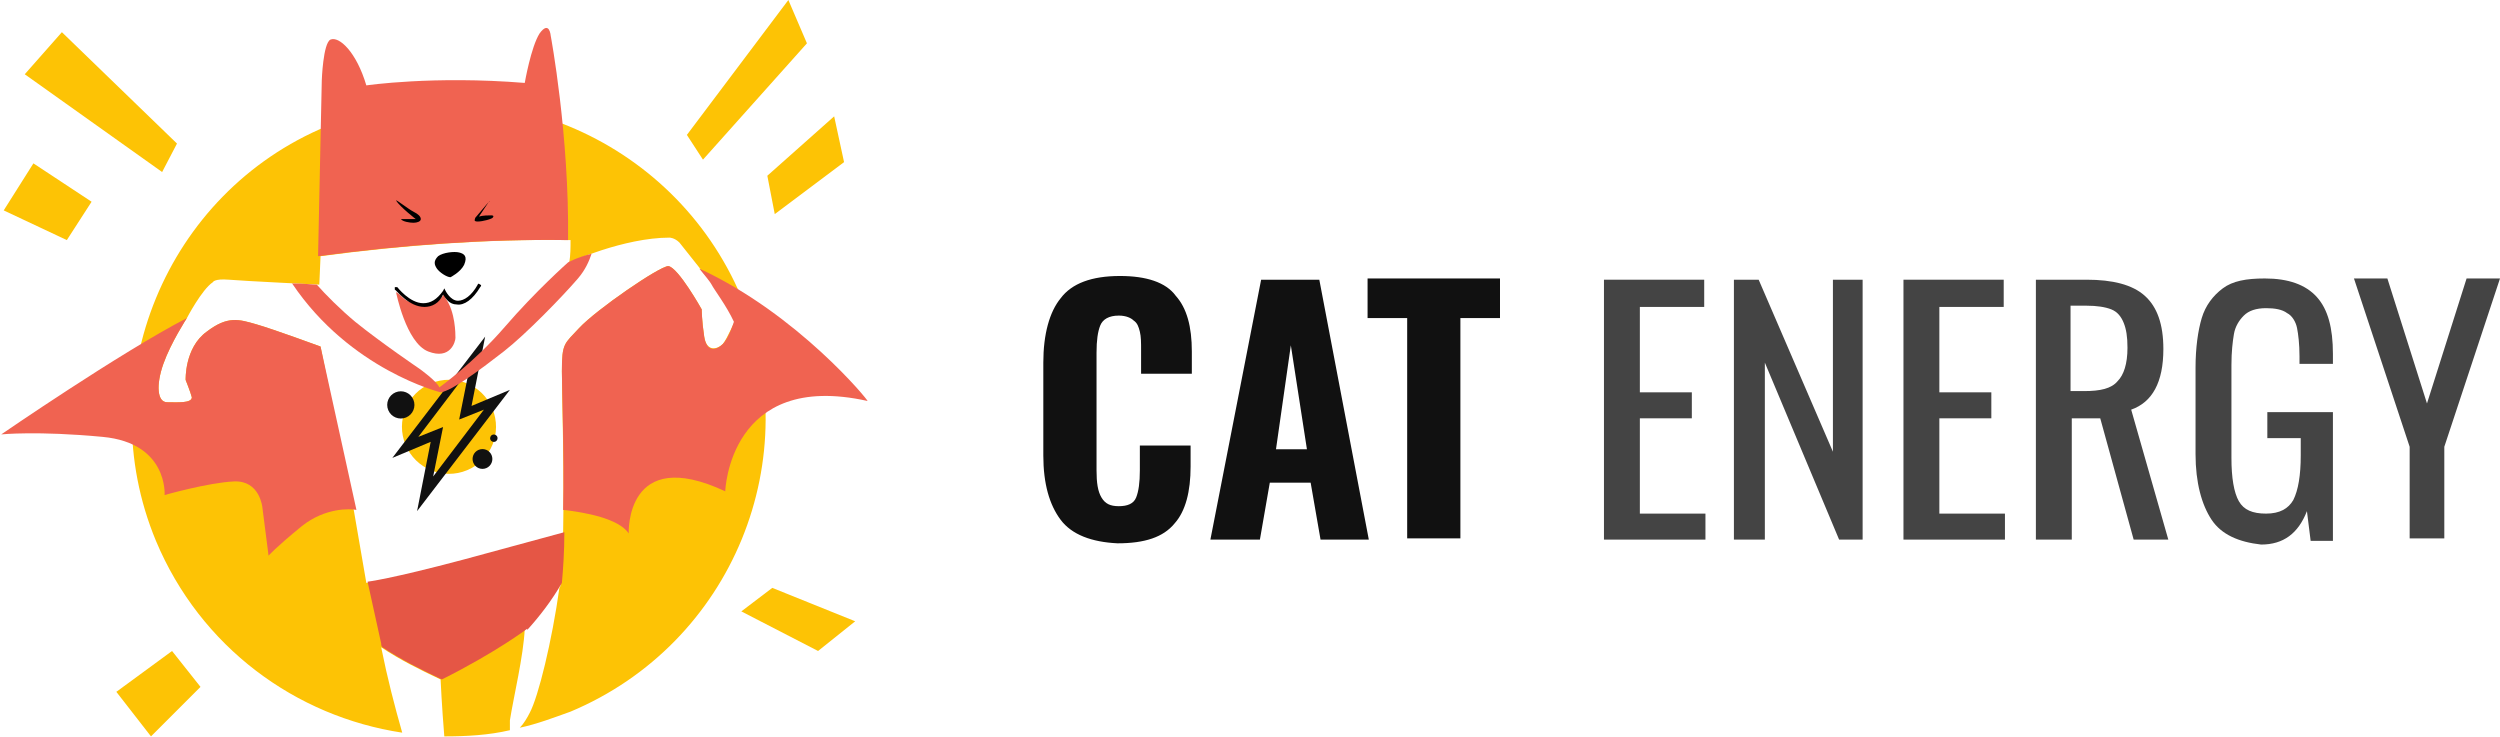
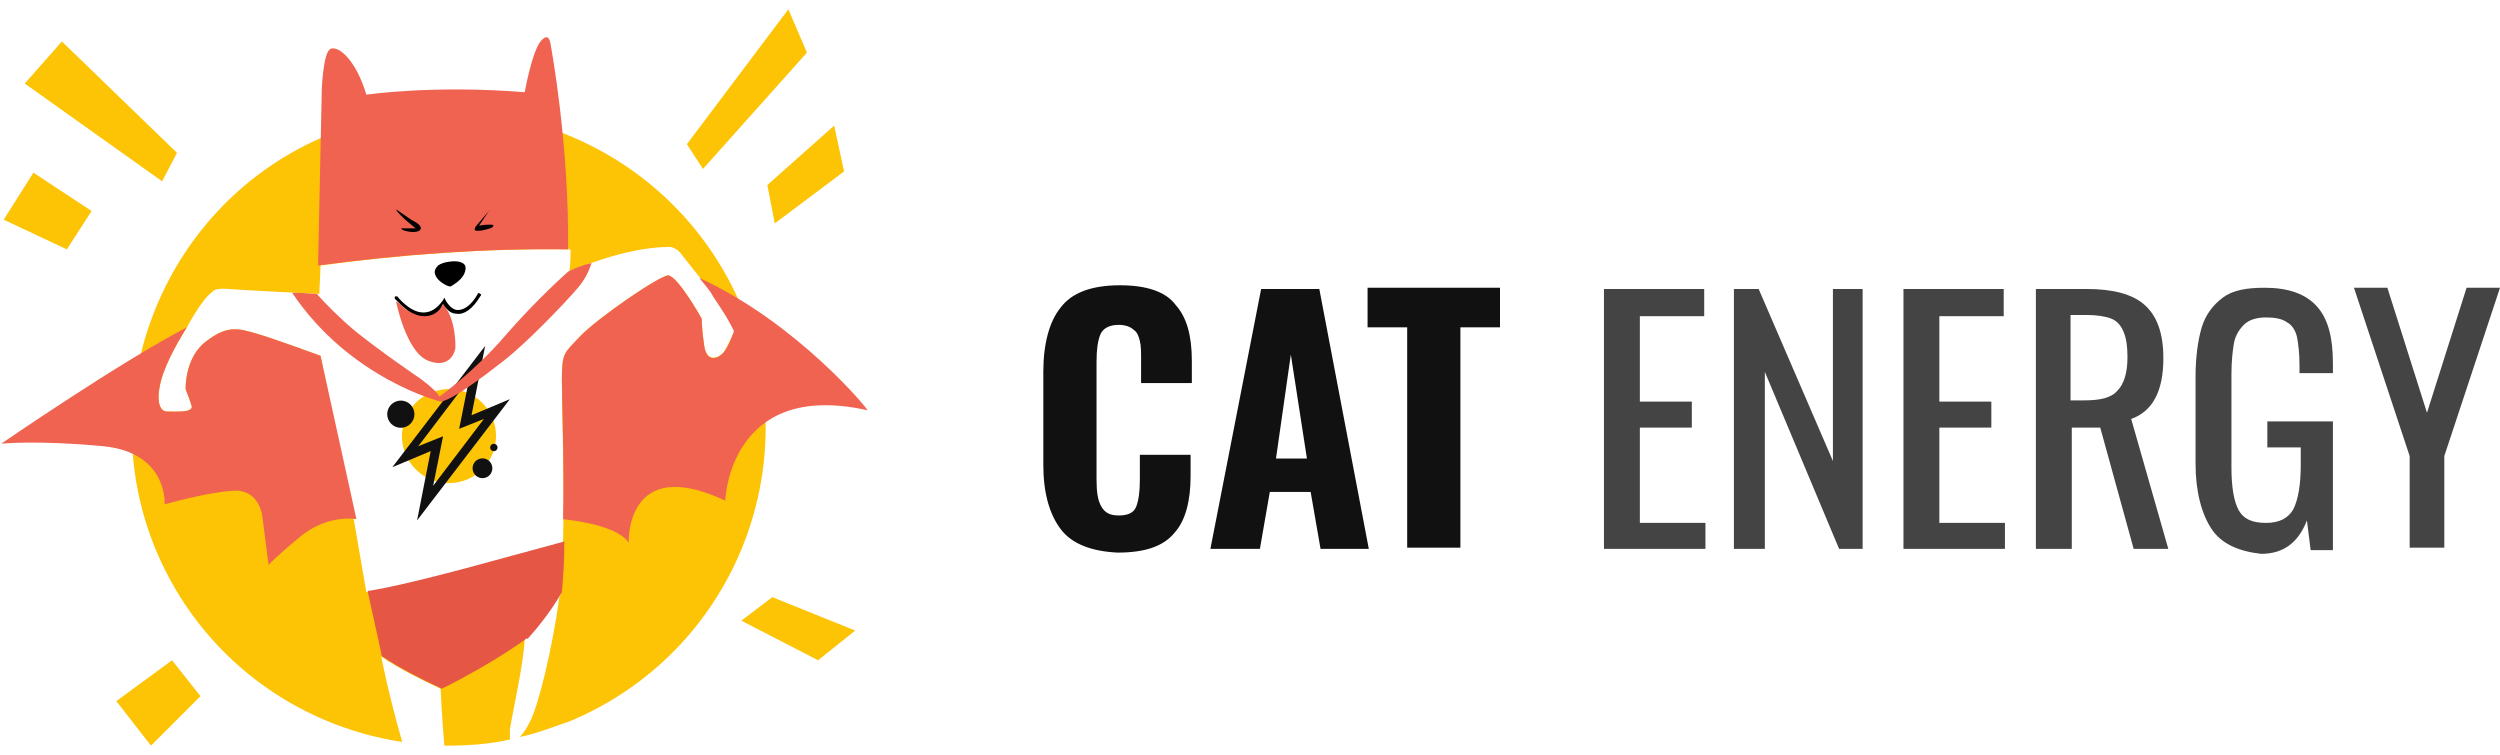
- <svg xmlns="http://www.w3.org/2000/svg" version="1.1" id="Layer_1" x="0px" y="0px" viewBox="0 0 202 59.5" style="enable-background:new 0 0 202 59.5;" xml:space="preserve">
-   <style type="text/css">
-     .st0 {
-       fill: #FDC305;
-     }
-     .st1 {
-       fill: #F06351;
-     }
-     .st2 {
-       fill: #E55645;
-     }
-     .st3 {
-       fill: #111111;
-     }
-     .st4 {
-       fill: #444444;
-     }
-   </style>
-   <path class="st0" d="M59.9,24c-5.5-13-20.5-19.2-33.5-13.8S7.2,30.7,12.6,43.7c3.6,8.6,11.3,14.2,19.9,15.5   c-0.6-2.1-1.2-4.4-1.7-6.9c1.5,1,3.1,1.8,4.8,2.6c0,0,0,0,0,0c0,0,0.1,2.2,0.3,4.6c1.8,0,3.6-0.1,5.3-0.5c0-0.2,0-0.4,0-0.8   c0.3-1.9,1.1-5.2,1.2-7.4c1.1-1.1,2.1-2.3,2.9-3.7c0,0,0,0,0,0c0,0.1,0,0.3-0.1,0.4c-0.6,4.3-1.7,8.8-2.4,10.1   c-0.2,0.4-0.5,0.9-0.8,1.2c1.4-0.3,2.7-0.8,4.1-1.3C59.2,52,65.3,37,59.9,24z M58.4,27.8c-0.4,0.4-1.3,0.7-1.5-0.6S56.7,25,56.7,25   s-1.9-3.4-2.7-3.5c-0.7,0-5.8,3.5-7.2,5c-1.2,1.3-1.4,1.2-1.4,3.5c0,1.7,0.2,8.2,0.1,13.1v0v0c0,0-2.2,0.6-8.1,2.2   c-6,1.6-7.8,1.8-7.8,1.8l-1-5.8c0,0,0,0,0,0c0,0,0,0,0,0c0,0,0,0,0,0c0,0,0,0,0,0c0,0,0,0,0,0c0,0,0,0,0,0L25.9,28   c0,0-3.8-1.4-5.2-1.8c-1.4-0.4-2.3-0.7-4,0.6c-1.8,1.3-1.7,3.9-1.7,3.9s0.4,1,0.5,1.4c0,0.5-1.2,0.4-2,0.4s-0.9-1.4-0.3-3.1   c0.6-1.7,1.9-3.7,1.9-3.7s1.2-2.3,2.1-2.9c0,0,0.1-0.3,1.3-0.2c1.1,0.1,7.3,0.4,7.3,0.4l0.1-2.3c6.7-0.9,13.5-1.4,20.2-1.3   c0,0.6,0,1.2-0.1,1.8c0,0,4.4-2,8.1-2c0,0,0.4,0,0.8,0.4c0.3,0.4,2.4,3,2.7,3.4c0.2,0.4,1.2,1.7,1.8,3C59.3,26,58.8,27.3,58.4,27.8z   " />
-   <path class="st1" d="M56.5,21.7c0.5,0.6,0.9,1.1,1,1.3c0.2,0.4,1.2,1.7,1.8,3c0,0-0.4,1.3-0.9,1.8s-1.3,0.7-1.5-0.6S56.7,25,56.7,25   s-1.9-3.4-2.7-3.5c-0.7,0-5.8,3.5-7.2,5c-1.2,1.3-1.4,1.2-1.4,3.5c0,1.5,0.2,6.6,0.1,11.2c1.8,0.2,4.5,0.7,5.3,1.9   c0,0-0.3-7.2,7.8-3.4c0,0,0.3-9.8,11.5-7.3C70.2,32.4,64.5,25.4,56.5,21.7z" />
-   <path class="st1" d="M45.9,19.4c0.1-8.5-1.4-16.5-1.4-16.5s-0.1-1.3-0.9-0.2c-0.7,1.1-1.2,4-1.2,4C35,6.1,29.6,6.9,29.6,6.9   c-0.8-2.7-2.2-4-2.9-3.7C26.1,3.5,26,6.5,26,6.5l-0.3,14.2C32.4,19.8,39.2,19.3,45.9,19.4z" />
-   <path class="st2" d="M45.4,47.1c0.1-1.1,0.2-2.5,0.2-4.1c0,0-2.2,0.6-8.1,2.2c-6,1.6-7.8,1.8-7.8,1.8l1.1,5c0,0.1,0,0.2,0.1,0.3   c1.5,1,3.1,1.8,4.8,2.6c4.4-2.2,6.9-4.1,6.9-4.1c0,0,0,0,0,0.1C43.6,49.8,44.6,48.5,45.4,47.1z" />
-   <path d="M32,16.2c0-0.1,1,0.7,1.4,0.9c0.4,0.2,0.6,0.4,0.6,0.6c0,0.2-0.3,0.3-0.6,0.3s-0.9-0.1-1-0.3c0,0,0.6,0,0.9,0h0.3   C33.7,17.8,32.3,16.7,32,16.2z" />
-   <path d="M39.5,16.3c0,0-1.1,1.3-1.1,1.3c0,0.1-0.2,0.3,0.2,0.3c0.4,0,1.1-0.2,1.2-0.3c0.1-0.1,0.1-0.2-0.1-0.2c-0.2,0-0.7,0-1,0.1   L39.5,16.3C39.6,16.3,39.6,16.2,39.5,16.3z" />
-   <path d="M36.4,22.4c0,0,0.8-0.4,1.1-1c0.3-0.7,0-0.9-0.4-1s-1.3,0-1.7,0.3c-0.4,0.4-0.3,0.7-0.1,1C35.5,22,36.1,22.4,36.4,22.4z" />
-   <path class="st1" d="M35.9,23.7c0,0-0.2,0.4-0.5,0.6c-0.2,0.2-0.6,0.4-1,0.4c-0.6,0-1.1-0.2-1.5-0.4c-0.2-0.1-0.4-0.3-0.5-0.4   c-0.2-0.2-0.4-0.3-0.4-0.3s0.8,4.1,2.6,4.8c1.8,0.7,2.2-0.8,2.2-1.1c0-0.3,0-2.1-0.8-3.2C36.1,23.6,36,23.8,35.9,23.7z" />
-   <g>
-     <path d="M34.3,24.8C34.3,24.8,34.3,24.8,34.3,24.8c-1.3,0-2.3-1.4-2.4-1.4c0-0.1,0-0.2,0-0.2c0.1,0,0.2,0,0.2,0c0,0,1,1.3,2.1,1.3     c0,0,0,0,0,0c0.6,0,1.1-0.3,1.6-1l0.1-0.2l0.1,0.2c0,0,0.4,0.8,1,0.8c0.5,0,1.1-0.4,1.6-1.3c0-0.1,0.1-0.1,0.2,0     c0.1,0,0.1,0.1,0,0.2c-0.6,1-1.3,1.5-1.9,1.4c-0.6,0-0.9-0.5-1.1-0.8C35.5,24.5,34.9,24.8,34.3,24.8z" />
-   </g>
-   <ellipse transform="matrix(0.9227 -0.3855 0.3855 0.9227 -10.5155 16.6462)" class="st0" cx="36.3" cy="34.5" rx="3.8" ry="3.8" />
-   <path class="st3" d="M41.2,31.5l-3.1,1.3l1.1-5.6l-7.5,9.8l3.1-1.3l-1.1,5.6L41.2,31.5z M33.8,35.3l4.1-5.4l-0.8,4l2-0.8L35,38.5   l0.8-4L33.8,35.3z" />
-   <ellipse transform="matrix(0.9227 -0.3855 0.3855 0.9227 -10.1149 15.0347)" class="st3" cx="32.4" cy="32.7" rx="1.1" ry="1.1" />
-   <ellipse transform="matrix(0.9227 -0.3855 0.3855 0.9227 -11.304 17.8881)" class="st3" cx="39" cy="37.1" rx="0.8" ry="0.8" />
-   <ellipse transform="matrix(0.9227 -0.3855 0.3855 0.9227 -10.5603 18.1253)" class="st3" cx="39.9" cy="35.4" rx="0.3" ry="0.3" />
-   <path class="st1" d="M45.9,21.2c0,0-2.6,2.3-5.1,5.2s-5.3,4.9-5.3,4.9c-0.2-0.5-1.6-1.5-1.6-1.5s-3.1-2.1-5.2-3.8   c-1.2-1-2.4-2.2-3.1-3c-0.3,0-1.1-0.1-2-0.1c4.7,7,12,8.8,12,8.8c0.9-0.1,3.3-1.9,5.1-3.3c1.8-1.4,4.8-4.5,6-5.9   c0.6-0.7,0.9-1.4,1.1-2C46.6,20.8,45.9,21.2,45.9,21.2z" />
-   <polygon class="st0" points="65.2,3.5 56.8,12.9 55.5,10.9 63.7,0 " />
-   <polygon class="st0" points="62.6,17.3 68.2,13.1 67.4,9.4 62,14.2 " />
-   <polygon class="st0" points="59.9,49.4 66.1,52.6 69.1,50.2 62.4,47.5 " />
-   <polygon class="st0" points="2,6 5,2.6 14.3,11.6 13.1,13.9 " />
-   <polygon class="st0" points="7.4,16.3 2.7,13.2 0.3,17 5.4,19.4 " />
-   <polygon class="st0" points="13.9,52.6 9.4,55.9 12.2,59.5 16.2,55.5 " />
-   <path class="st1" d="M25.9,28c0,0-3.8-1.4-5.2-1.8c-1.4-0.4-2.3-0.7-4,0.6c-1.8,1.3-1.7,3.9-1.7,3.9s0.4,1,0.5,1.4   c0,0.5-1.2,0.4-2,0.4s-0.9-1.4-0.3-3.1c0.6-1.7,1.9-3.7,1.9-3.7c-5.4,2.8-15,9.4-15,9.4s2.9-0.3,8.2,0.2c5.3,0.5,5,4.7,5,4.7   s3.5-1,5.6-1.1c2.1-0.1,2.3,2.1,2.3,2.1l0.5,3.9c0,0,0.5-0.6,2.7-2.4c1.9-1.5,3.9-1.4,4.4-1.3c0,0,0,0,0,0L25.9,28z" />
-   <g>
-     <path class="st3" d="M85.7,42c-0.9-1.2-1.4-2.9-1.4-5.2v-7.5c0-2.3,0.5-4.1,1.4-5.2c0.9-1.2,2.5-1.8,4.8-1.8c2.1,0,3.7,0.5,4.5,1.6     c0.9,1,1.3,2.5,1.3,4.5v1.8h-4.1v-1.9c0-0.6,0-1.1-0.1-1.5c-0.1-0.4-0.2-0.7-0.5-0.9c-0.2-0.2-0.6-0.4-1.2-0.4     c-0.8,0-1.3,0.3-1.5,0.8c-0.2,0.5-0.3,1.2-0.3,2.2v9.5c0,1,0.1,1.7,0.4,2.2c0.3,0.5,0.7,0.7,1.4,0.7c0.7,0,1.2-0.2,1.4-0.7     c0.2-0.5,0.3-1.2,0.3-2.2v-2h4.1v1.7c0,2-0.4,3.6-1.3,4.6c-0.9,1.1-2.4,1.6-4.6,1.6C88.2,43.8,86.6,43.2,85.7,42z" />
-     <path class="st3" d="M101.9,22.6h4.7l4,21h-3.9l-0.8-4.6h-3.3l-0.8,4.6h-4L101.9,22.6z M105.6,36.3l-1.3-8.4l-1.2,8.4H105.6z" />
-     <path class="st3" d="M113.7,25.7h-3.2v-3.2h10.7v3.2H118v17.8h-4.3V25.7z" />
-     <path class="st4" d="M129.6,22.6h8.1v2.2h-5.2v6.9h4.2v2.1h-4.2v7.7h5.3v2.1h-8.2V22.6z" />
-     <path class="st4" d="M140.1,22.6h2l6,13.9V22.6h2.4v21h-1.9l-6-14.3v14.3h-2.5V22.6z" />
-     <path class="st4" d="M153.8,22.6h8.1v2.2h-5.2v6.9h4.2v2.1h-4.2v7.7h5.3v2.1h-8.2V22.6z" />
-     <path class="st4" d="M164.4,22.6h4.2c2.1,0,3.7,0.4,4.7,1.3c1,0.9,1.5,2.3,1.5,4.3c0,2.7-0.9,4.3-2.6,4.9l3,10.5h-2.8l-2.7-9.8     h-2.3v9.8h-2.9V22.6z M168.4,31.6c1.3,0,2.2-0.2,2.7-0.8c0.5-0.5,0.8-1.4,0.8-2.7c0-0.9-0.1-1.5-0.3-2c-0.2-0.5-0.5-0.9-1-1.1     c-0.5-0.2-1.2-0.3-2-0.3h-1.3v6.9H168.4z" />
-     <path class="st4" d="M178.7,42c-0.8-1.2-1.3-3-1.3-5.3v-7c0-1.6,0.2-3,0.5-4c0.3-1,0.9-1.8,1.7-2.4c0.8-0.6,1.9-0.8,3.4-0.8     c1.9,0,3.3,0.5,4.2,1.5c0.9,1,1.3,2.5,1.3,4.6v0.8h-2.7v-0.6c0-1-0.1-1.8-0.2-2.3c-0.1-0.5-0.4-1-0.8-1.2c-0.4-0.3-1-0.4-1.7-0.4     c-0.8,0-1.4,0.2-1.8,0.6c-0.4,0.4-0.7,0.9-0.8,1.5c-0.1,0.6-0.2,1.4-0.2,2.5V37c0,1.6,0.2,2.8,0.6,3.5c0.4,0.7,1.1,1,2.2,1     c1.1,0,1.8-0.4,2.2-1.1c0.4-0.8,0.6-2,0.6-3.6v-1.4h-2.7v-2.1h5.3v10.4h-1.8l-0.3-2.4c-0.7,1.8-1.9,2.7-3.7,2.7     C180.9,43.8,179.5,43.2,178.7,42z" />
-     <path class="st4" d="M194.7,36.1l-4.5-13.6h2.7l3.2,10.1l3.2-10.1h2.7l-4.5,13.6v7.4h-2.8V36.1z" />
-   </g>
+ <svg xmlns="http://www.w3.org/2000/svg" id="Layer_1" width="202px" height="61" viewBox="0 0 202 59.5">
+   <style>.st0{fill:#fdc305}.st1{fill:#f06351}.st3{fill:#111}</style>
+   <path class="st0" d="M59.9 24C54.4 11 39.4 4.8 26.4 10.2S7.2 30.7 12.6 43.7c3.6 8.6 11.3 14.2 19.9 15.5-.6-2.1-1.2-4.4-1.7-6.9 1.5 1 3.1 1.8 4.8 2.6 0 0 .1 2.2.3 4.6 1.8 0 3.6-.1 5.3-.5v-.8c.3-1.9 1.1-5.2 1.2-7.4 1.1-1.1 2.1-2.3 2.9-3.7 0 .1 0 .3-.1.4-.6 4.3-1.7 8.8-2.4 10.1-.2.4-.5.9-.8 1.2 1.4-.3 2.7-.8 4.1-1.3C59.2 52 65.3 37 59.9 24zm-1.5 3.8c-.4.4-1.3.7-1.5-.6s-.2-2.2-.2-2.2-1.9-3.4-2.7-3.5c-.7 0-5.8 3.5-7.2 5-1.2 1.3-1.4 1.2-1.4 3.5 0 1.7.2 8.2.1 13.1 0 0-2.2.6-8.1 2.2-6 1.6-7.8 1.8-7.8 1.8l-1-5.8L25.9 28s-3.8-1.4-5.2-1.8c-1.4-.4-2.3-.7-4 .6-1.8 1.3-1.7 3.9-1.7 3.9s.4 1 .5 1.4c0 .5-1.2.4-2 .4s-.9-1.4-.3-3.1c.6-1.7 1.9-3.7 1.9-3.7s1.2-2.3 2.1-2.9c0 0 .1-.3 1.3-.2 1.1.1 7.3.4 7.3.4l.1-2.3c6.7-.9 13.5-1.4 20.2-1.3 0 .6 0 1.2-.1 1.8 0 0 4.4-2 8.1-2 0 0 .4 0 .8.4.3.4 2.4 3 2.7 3.4.2.4 1.2 1.7 1.8 3-.1 0-.6 1.3-1 1.8z" />
+   <path class="st1" d="M56.5 21.7c.5.6.9 1.1 1 1.3.2.4 1.2 1.7 1.8 3 0 0-.4 1.3-.9 1.8s-1.3.7-1.5-.6-.2-2.2-.2-2.2-1.9-3.4-2.7-3.5c-.7 0-5.8 3.5-7.2 5-1.2 1.3-1.4 1.2-1.4 3.5 0 1.5.2 6.6.1 11.2 1.8.2 4.5.7 5.3 1.9 0 0-.3-7.2 7.8-3.4 0 0 .3-9.8 11.5-7.3.1 0-5.6-7-13.6-10.7zm-10.6-2.3c.1-8.5-1.4-16.5-1.4-16.5s-.1-1.3-.9-.2c-.7 1.1-1.2 4-1.2 4-7.4-.6-12.8.2-12.8.2-.8-2.7-2.2-4-2.9-3.7-.6.3-.7 3.3-.7 3.3l-.3 14.2c6.7-.9 13.5-1.4 20.2-1.3z" />
+   <path d="M45.4 47.1c.1-1.1.2-2.5.2-4.1 0 0-2.2.6-8.1 2.2-6 1.6-7.8 1.8-7.8 1.8l1.1 5c0 .1 0 .2.1.3 1.5 1 3.1 1.8 4.8 2.6 4.4-2.2 6.9-4.1 6.9-4.1v.1c1-1.1 2-2.4 2.8-3.8z" fill="#e55645" />
+   <path d="M32 16.2c0-.1 1 .7 1.4.9.4.2.6.4.6.6 0 .2-.3.3-.6.3s-.9-.1-1-.3h1.2c.1.1-1.3-1-1.6-1.5zm7.5.1l-1.1 1.3c0 .1-.2.3.2.3s1.1-.2 1.2-.3c.1-.1.1-.2-.1-.2s-.7 0-1 .1l.8-1.2c.1 0 .1-.1 0 0zm-3.1 6.1s.8-.4 1.1-1c.3-.7 0-.9-.4-1s-1.3 0-1.7.3c-.4.4-.3.7-.1 1 .2.3.8.7 1.1.7z" />
+   <path class="st1" d="M35.9 23.7s-.2.4-.5.6c-.2.2-.6.4-1 .4-.6 0-1.1-.2-1.5-.4-.2-.1-.4-.3-.5-.4-.2-.2-.4-.3-.4-.3s.8 4.1 2.6 4.8c1.8.7 2.2-.8 2.2-1.1 0-.3 0-2.1-.8-3.2.1-.5 0-.3-.1-.4z" />
+   <path d="M34.3 24.8c-1.3 0-2.3-1.4-2.4-1.4v-.2h.2s1 1.3 2.1 1.3c.6 0 1.1-.3 1.6-1l.1-.2.1.2s.4.8 1 .8c.5 0 1.1-.4 1.6-1.3 0-.1.1-.1.2 0 .1 0 .1.1 0 .2-.6 1-1.3 1.5-1.9 1.4-.6 0-.9-.5-1.1-.8-.3.7-.9 1-1.5 1z" />
+   <ellipse transform="rotate(-22.676 36.253 34.547)" class="st0" cx="36.3" cy="34.5" rx="3.8" ry="3.8" />
+   <path class="st3" d="M41.2 31.5l-3.1 1.3 1.1-5.6-7.5 9.8 3.1-1.3-1.1 5.6 7.5-9.8zm-7.4 3.8l4.1-5.4-.8 4 2-.8-4.1 5.4.8-4-2 .8z" />
+   <ellipse transform="rotate(-22.676 32.435 32.742)" class="st3" cx="32.4" cy="32.7" rx="1.1" ry="1.1" />
+   <ellipse transform="rotate(-22.676 38.956 37.134)" class="st3" cx="39" cy="37.1" rx=".8" ry=".8" />
+   <ellipse transform="rotate(-22.676 39.92 35.398)" class="st3" cx="39.9" cy="35.4" rx=".3" ry=".3" />
+   <path class="st1" d="M45.9 21.2s-2.6 2.3-5.1 5.2-5.3 4.9-5.3 4.9c-.2-.5-1.6-1.5-1.6-1.5s-3.1-2.1-5.2-3.8c-1.2-1-2.4-2.2-3.1-3-.3 0-1.1-.1-2-.1 4.7 7 12 8.8 12 8.8.9-.1 3.3-1.9 5.1-3.3 1.8-1.4 4.8-4.5 6-5.9.6-.7.9-1.4 1.1-2-1.2.3-1.9.7-1.9.7z" />
+   <path class="st0" d="M65.2 3.5l-8.4 9.4-1.3-2L63.7 0zm-2.6 13.8l5.6-4.2-.8-3.7-5.4 4.8zm-2.7 32.1l6.2 3.2 3-2.4-6.7-2.7zM2 6l3-3.4 9.3 9-1.2 2.3zm5.4 10.3l-4.7-3.1L.3 17l5.1 2.4zm6.5 36.3l-4.5 3.3 2.8 3.6 4-4z" />
+   <path class="st1" d="M25.9 28s-3.8-1.4-5.2-1.8c-1.4-.4-2.3-.7-4 .6-1.8 1.3-1.7 3.9-1.7 3.9s.4 1 .5 1.4c0 .5-1.2.4-2 .4s-.9-1.4-.3-3.1c.6-1.7 1.9-3.7 1.9-3.7-5.4 2.8-15 9.4-15 9.4s2.9-.3 8.2.2c5.3.5 5 4.7 5 4.7s3.5-1 5.6-1.1c2.1-.1 2.3 2.1 2.3 2.1l.5 3.9s.5-.6 2.7-2.4c1.9-1.5 3.9-1.4 4.4-1.3L25.9 28z" />
+   <path class="st3" d="M85.7 42c-.9-1.2-1.4-2.9-1.4-5.2v-7.5c0-2.3.5-4.1 1.4-5.2.9-1.2 2.5-1.8 4.8-1.8 2.1 0 3.7.5 4.5 1.6.9 1 1.3 2.5 1.3 4.5v1.8h-4.1v-1.9c0-.6 0-1.1-.1-1.5-.1-.4-.2-.7-.5-.9-.2-.2-.6-.4-1.2-.4-.8 0-1.3.3-1.5.8-.2.5-.3 1.2-.3 2.2V38c0 1 .1 1.7.4 2.2.3.5.7.7 1.4.7s1.2-.2 1.4-.7c.2-.5.3-1.2.3-2.2v-2h4.1v1.7c0 2-.4 3.6-1.3 4.6-.9 1.1-2.4 1.6-4.6 1.6-2.1-.1-3.7-.7-4.6-1.9zm16.2-19.4h4.7l4 21h-3.9l-.8-4.6h-3.3l-.8 4.6h-4l4.1-21zm3.7 13.7l-1.3-8.4-1.2 8.4h2.5zm8.1-10.6h-3.2v-3.2h10.7v3.2H118v17.8h-4.3V25.7z" />
+   <path d="M129.6 22.6h8.1v2.2h-5.2v6.9h4.2v2.1h-4.2v7.7h5.3v2.1h-8.2v-21zm10.5 0h2l6 13.9V22.6h2.4v21h-1.9l-6-14.3v14.3h-2.5v-21zm13.7 0h8.1v2.2h-5.2v6.9h4.2v2.1h-4.2v7.7h5.3v2.1h-8.2v-21zm10.6 0h4.2c2.1 0 3.7.4 4.7 1.3s1.5 2.3 1.5 4.3c0 2.7-.9 4.3-2.6 4.9l3 10.5h-2.8l-2.7-9.8h-2.3v9.8h-2.9v-21zm4 9c1.3 0 2.2-.2 2.7-.8.5-.5.8-1.4.8-2.7 0-.9-.1-1.5-.3-2-.2-.5-.5-.9-1-1.1-.5-.2-1.2-.3-2-.3h-1.3v6.9h1.1zM178.7 42c-.8-1.2-1.3-3-1.3-5.3v-7c0-1.6.2-3 .5-4s.9-1.8 1.7-2.4c.8-.6 1.9-.8 3.4-.8 1.9 0 3.3.5 4.2 1.5.9 1 1.3 2.5 1.3 4.6v.8h-2.7v-.6c0-1-.1-1.8-.2-2.3-.1-.5-.4-1-.8-1.2-.4-.3-1-.4-1.7-.4-.8 0-1.4.2-1.8.6-.4.4-.7.9-.8 1.5-.1.6-.2 1.4-.2 2.5V37c0 1.6.2 2.8.6 3.5.4.7 1.1 1 2.2 1s1.8-.4 2.2-1.1c.4-.8.6-2 .6-3.6v-1.4h-2.7v-2.1h5.3v10.4h-1.8l-.3-2.4c-.7 1.8-1.9 2.7-3.7 2.7-1.8-.2-3.2-.8-4-2zm16-5.9l-4.5-13.6h2.7l3.2 10.1 3.2-10.1h2.7l-4.5 13.6v7.4h-2.8v-7.4z" fill="#444" />
</svg>
